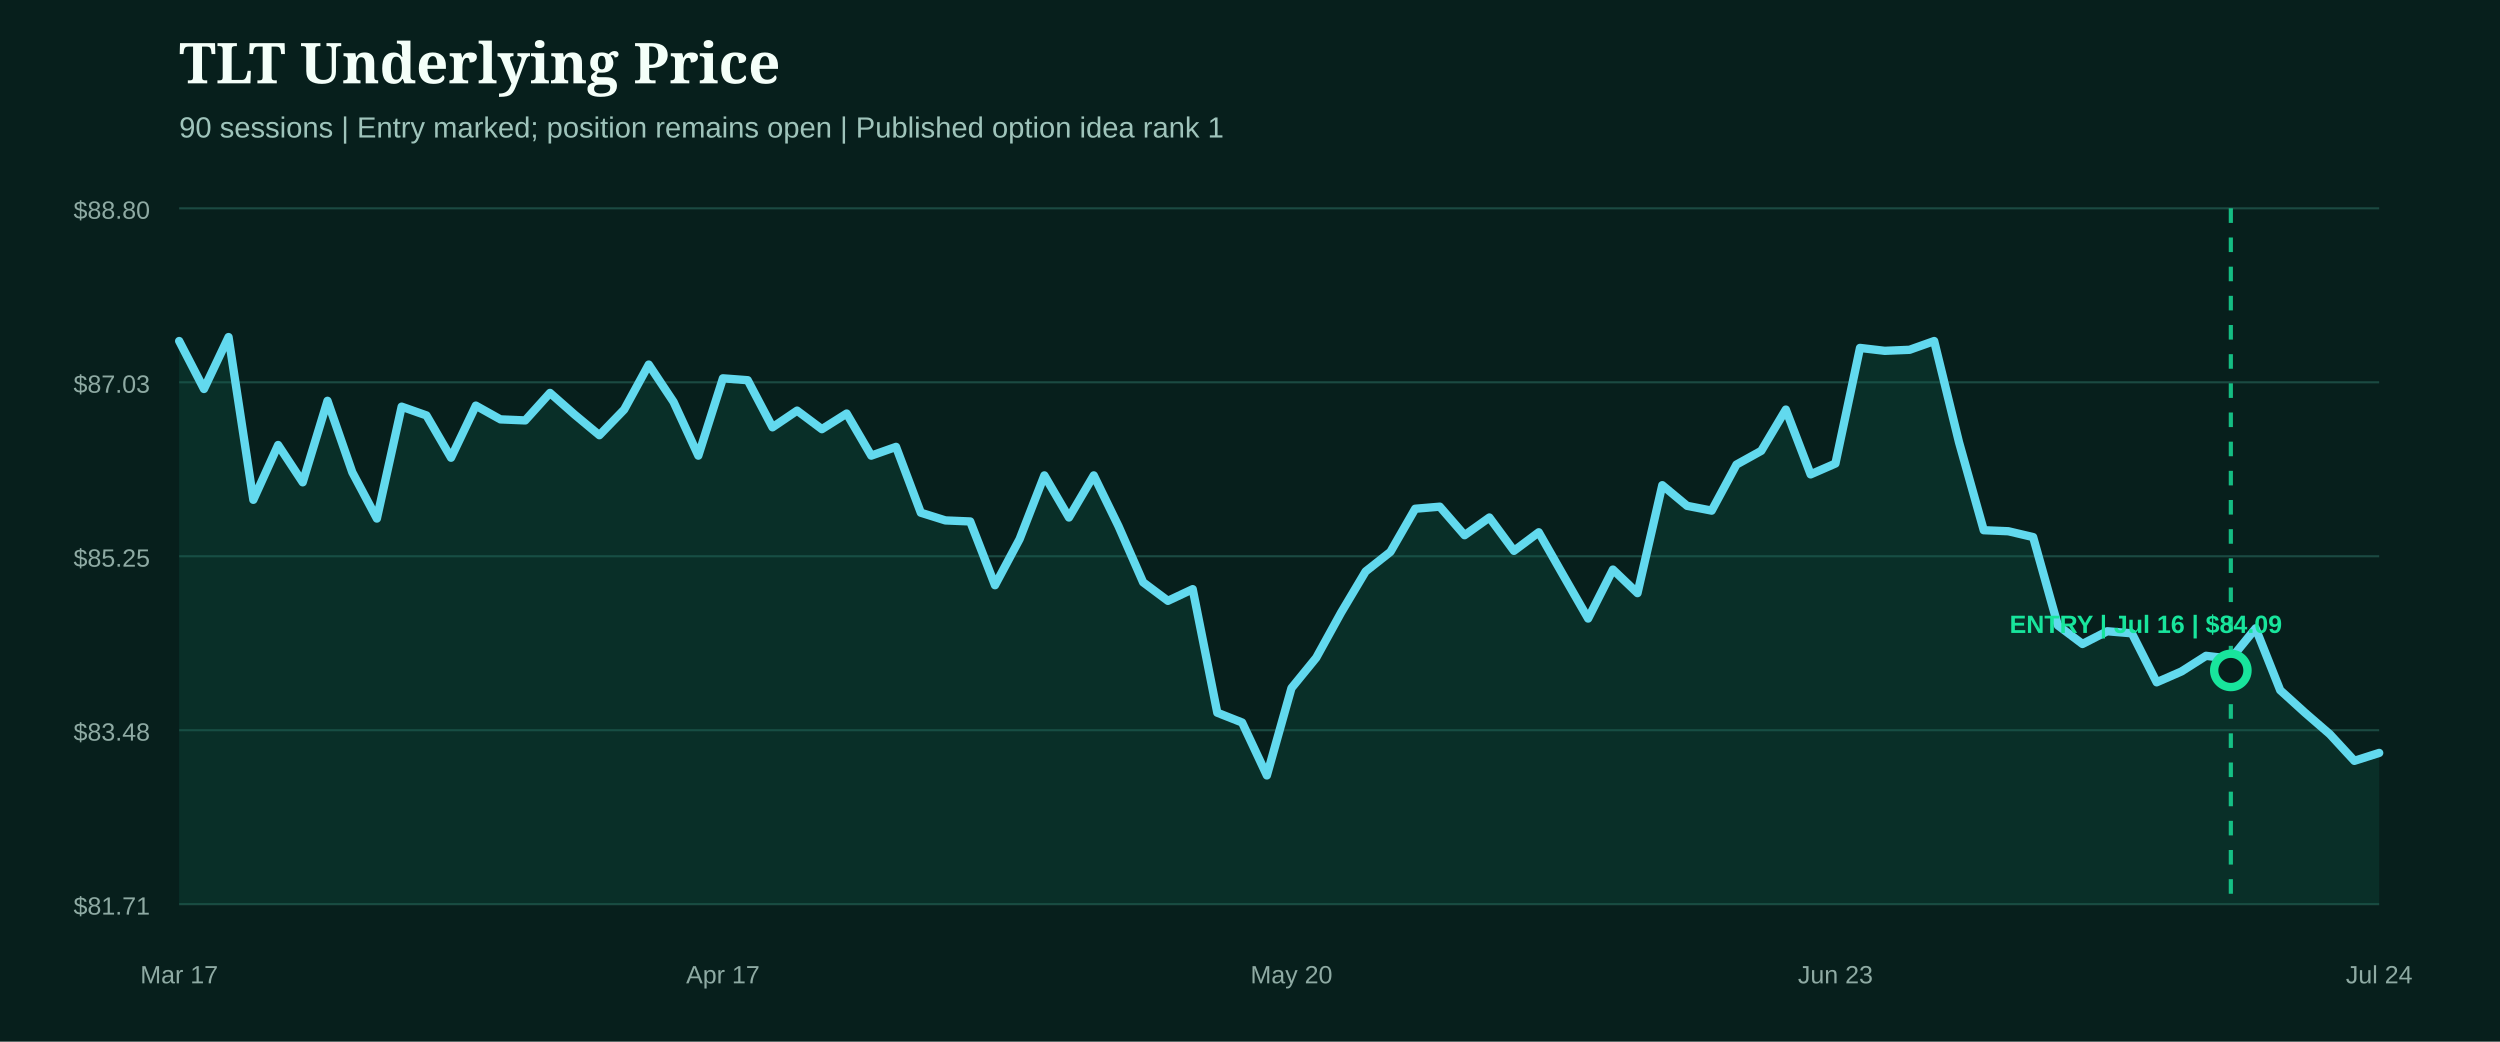
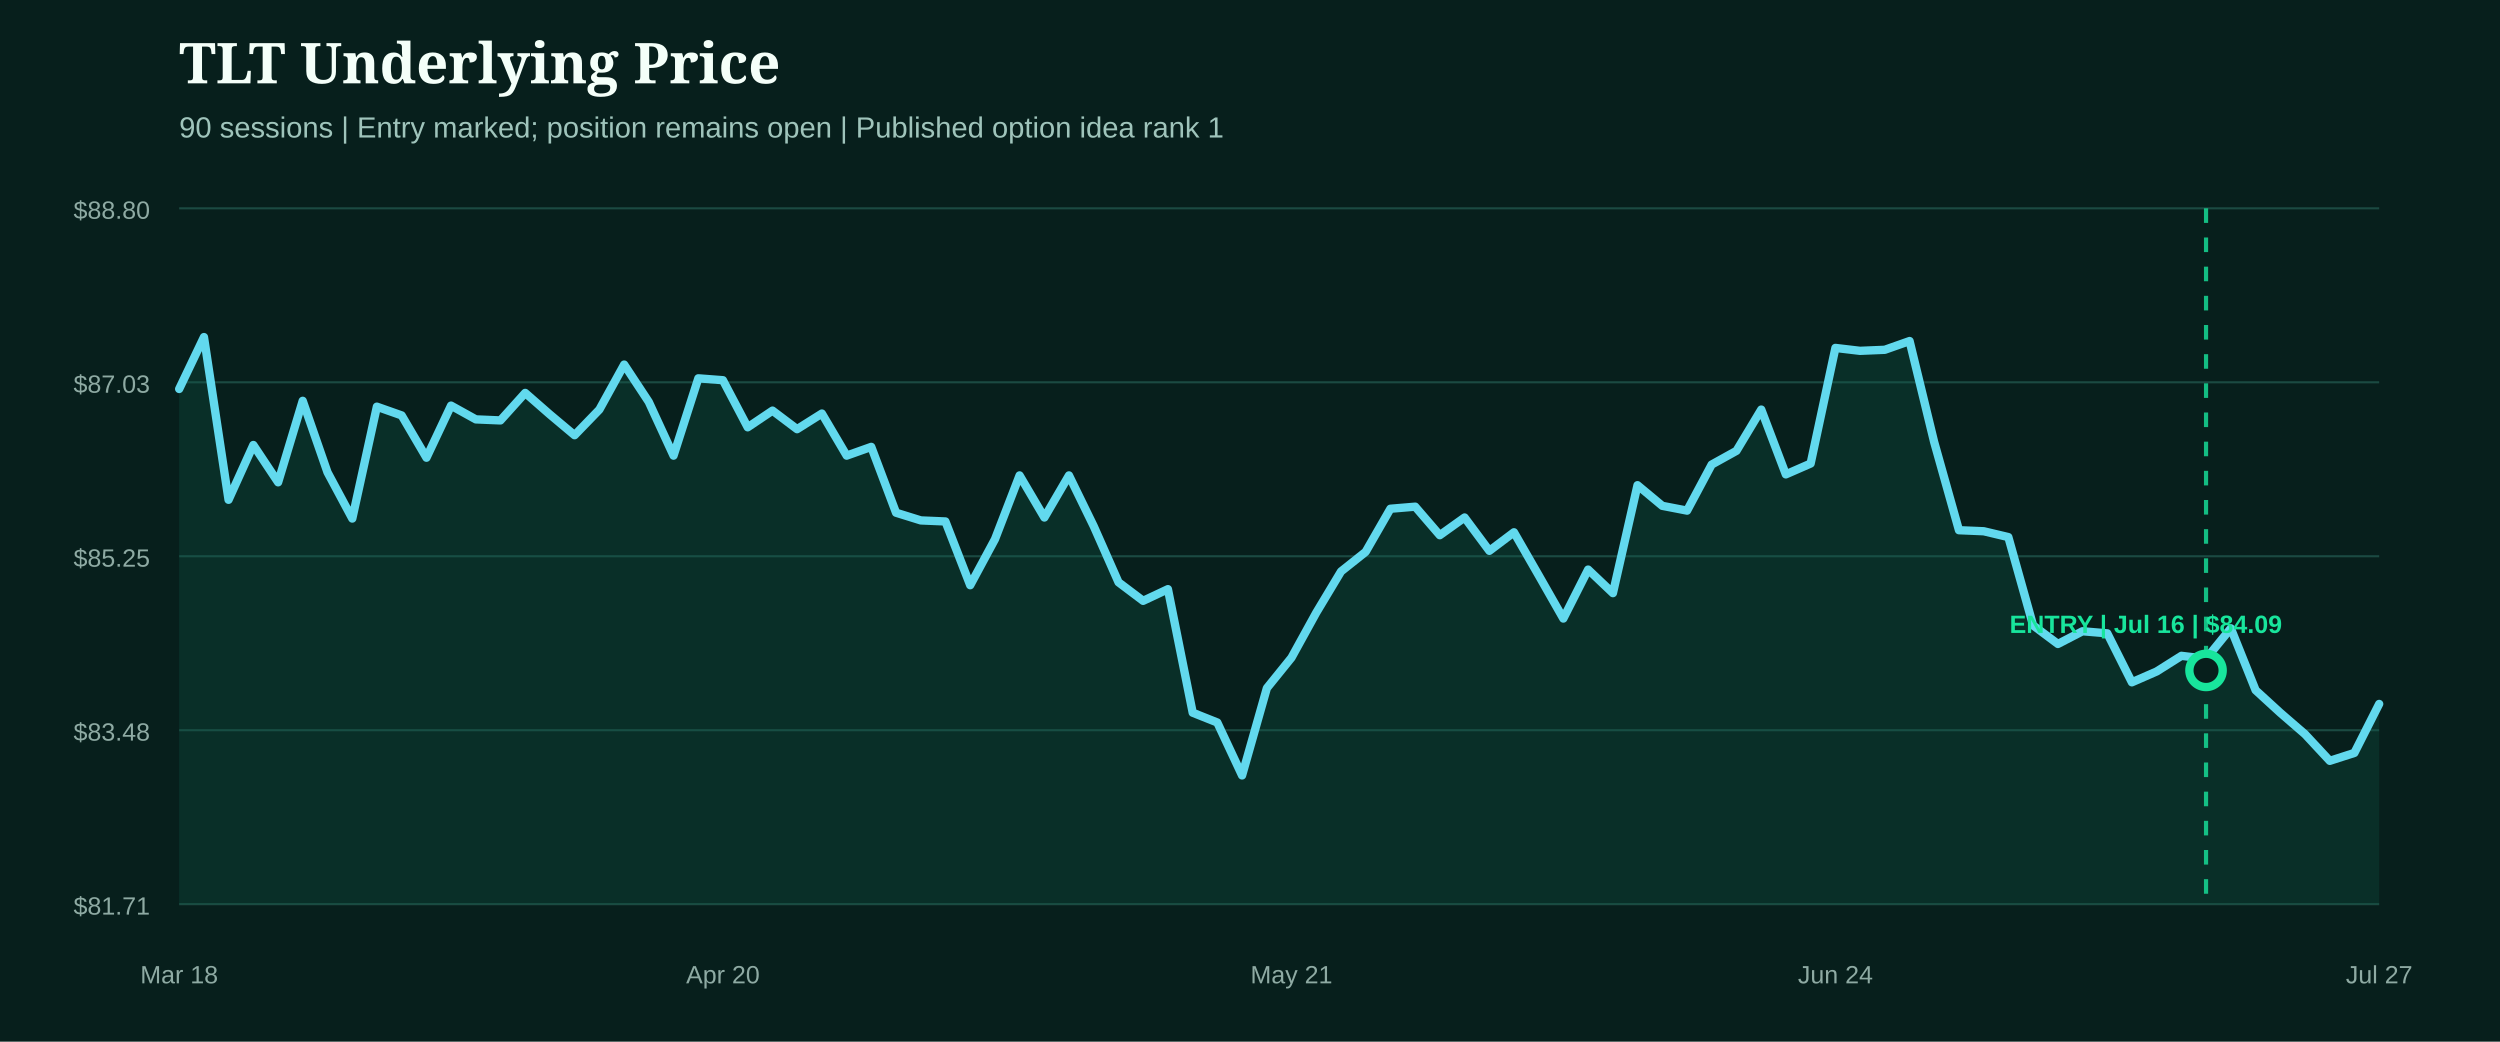
<svg xmlns="http://www.w3.org/2000/svg" width="1200" height="500" viewBox="0 0 1200 500" role="img" aria-label="TLT underlying price from entry">
  <rect width="1200" height="500" fill="#071f1c" />
  <style>.head{fill:#f4fff9;font:800 27px Georgia,serif}.sub{fill:#9fc4bb;font:14px Arial,sans-serif}.axis{fill:#8eaaa3;font:12px Arial,sans-serif}.marker{font:800 12px Arial,sans-serif}</style>
  <text x="86" y="40" class="head">TLT Underlying Price</text>
  <text x="86" y="66" class="sub">90 sessions | Entry marked; position remains open | Published option idea rank 1</text>
  <line x1="86" x2="1142" y1="100.0" y2="100.0" stroke="#1b4a42" stroke-width="1" />
  <text x="72" y="105.0" text-anchor="end" class="axis">$88.80</text>
  <line x1="86" x2="1142" y1="183.5" y2="183.5" stroke="#1b4a42" stroke-width="1" />
  <text x="72" y="188.5" text-anchor="end" class="axis">$87.03</text>
  <line x1="86" x2="1142" y1="267.0" y2="267.0" stroke="#1b4a42" stroke-width="1" />
  <text x="72" y="272.0" text-anchor="end" class="axis">$85.25</text>
  <line x1="86" x2="1142" y1="350.5" y2="350.5" stroke="#1b4a42" stroke-width="1" />
  <text x="72" y="355.5" text-anchor="end" class="axis">$83.48</text>
  <line x1="86" x2="1142" y1="434.0" y2="434.0" stroke="#1b4a42" stroke-width="1" />
  <text x="72" y="439.0" text-anchor="end" class="axis">$81.71</text>
-   <path d="M86.0,163.7 L97.9,186.7 L109.7,161.8 L121.6,239.9 L133.5,213.6 L145.3,231.5 L157.2,192.4 L169.1,226.7 L180.9,248.9 L192.8,195.2 L204.7,199.4 L216.5,219.7 L228.4,194.7 L240.2,201.3 L252.1,201.8 L264.0,188.6 L275.8,199.0 L287.7,208.9 L299.6,196.6 L311.4,175.0 L323.3,192.9 L335.2,218.7 L347.0,181.6 L358.9,182.5 L370.8,205.1 L382.6,197.1 L394.5,206.0 L406.4,198.5 L418.2,218.7 L430.1,214.5 L442.0,246.1 L453.8,249.8 L465.7,250.3 L477.6,280.9 L489.4,258.8 L501.3,228.2 L513.1,248.4 L525.0,228.2 L536.9,252.6 L548.7,279.5 L560.6,288.4 L572.5,282.8 L584.3,342.1 L596.2,346.8 L608.1,372.2 L619.9,330.3 L631.8,315.7 L643.7,294.1 L655.5,274.3 L667.4,264.9 L679.3,244.2 L691.1,243.2 L703.0,256.9 L714.9,248.4 L726.7,264.4 L738.6,255.5 L750.4,276.2 L762.3,296.9 L774.2,273.4 L786.0,284.7 L797.9,232.9 L809.8,242.8 L821.6,245.1 L833.5,223.0 L845.4,216.4 L857.2,196.6 L869.1,227.7 L881.0,222.5 L892.8,167.0 L904.7,168.4 L916.6,167.9 L928.4,163.7 L940.3,212.2 L952.2,254.5 L964.0,255.0 L975.9,257.8 L987.8,300.2 L999.6,309.1 L1011.5,303.0 L1023.3,304.0 L1035.2,327.5 L1047.1,322.3 L1058.9,314.8 L1070.8,316.2 L1082.7,301.6 L1094.5,331.3 L1106.4,342.1 L1118.3,352.4 L1130.1,365.2 L1142.0,361.4 L1142.0,434.0 L86.0,434.0 Z" fill="#0f5949" opacity="0.28" />
-   <path d="M86.0,163.7 L97.9,186.7 L109.7,161.8 L121.6,239.9 L133.5,213.6 L145.3,231.5 L157.2,192.4 L169.1,226.7 L180.9,248.9 L192.8,195.2 L204.7,199.4 L216.5,219.7 L228.4,194.7 L240.2,201.3 L252.1,201.8 L264.0,188.6 L275.8,199.0 L287.7,208.9 L299.6,196.6 L311.4,175.0 L323.3,192.9 L335.2,218.7 L347.0,181.6 L358.9,182.5 L370.8,205.1 L382.6,197.1 L394.5,206.0 L406.4,198.5 L418.2,218.7 L430.1,214.5 L442.0,246.1 L453.8,249.8 L465.7,250.3 L477.6,280.9 L489.4,258.8 L501.3,228.2 L513.1,248.4 L525.0,228.2 L536.9,252.6 L548.7,279.5 L560.6,288.4 L572.5,282.8 L584.3,342.1 L596.2,346.8 L608.1,372.2 L619.9,330.3 L631.8,315.7 L643.7,294.1 L655.5,274.3 L667.4,264.9 L679.3,244.2 L691.1,243.2 L703.0,256.9 L714.9,248.4 L726.7,264.4 L738.6,255.5 L750.4,276.2 L762.3,296.9 L774.2,273.4 L786.0,284.7 L797.9,232.9 L809.8,242.8 L821.6,245.1 L833.5,223.0 L845.4,216.4 L857.2,196.6 L869.1,227.7 L881.0,222.5 L892.8,167.0 L904.7,168.4 L916.6,167.9 L928.4,163.7 L940.3,212.2 L952.2,254.5 L964.0,255.0 L975.9,257.8 L987.8,300.2 L999.6,309.1 L1011.5,303.0 L1023.3,304.0 L1035.2,327.5 L1047.1,322.3 L1058.9,314.8 L1070.8,316.2 L1082.7,301.6 L1094.5,331.3 L1106.4,342.1 L1118.3,352.4 L1130.1,365.2 L1142.0,361.4" fill="none" stroke="#62d9ee" stroke-width="4" stroke-linecap="round" stroke-linejoin="round" />
+   <path d="M86.0,186.7 L97.9,161.8 L109.7,239.9 L121.6,213.6 L133.5,231.5 L145.3,192.4 L157.2,226.7 L169.1,248.9 L180.9,195.2 L192.8,199.4 L204.7,219.7 L216.5,194.7 L228.4,201.3 L240.2,201.8 L252.1,188.6 L264.0,199.0 L275.8,208.9 L287.7,196.6 L299.6,175.0 L311.4,192.9 L323.3,218.7 L335.2,181.6 L347.0,182.5 L358.9,205.1 L370.8,197.1 L382.6,206.0 L394.5,198.5 L406.4,218.7 L418.2,214.5 L430.1,246.1 L442.0,249.8 L453.8,250.3 L465.7,280.9 L477.6,258.8 L489.4,228.2 L501.3,248.4 L513.1,228.2 L525.0,252.6 L536.9,279.5 L548.7,288.4 L560.6,282.8 L572.5,342.1 L584.3,346.8 L596.2,372.2 L608.1,330.3 L619.9,315.7 L631.8,294.1 L643.7,274.3 L655.5,264.9 L667.4,244.2 L679.3,243.2 L691.1,256.9 L703.0,248.4 L714.9,264.4 L726.7,255.5 L738.6,276.2 L750.4,296.9 L762.3,273.4 L774.2,284.7 L786.0,232.9 L797.9,242.8 L809.8,245.1 L821.6,223.0 L833.5,216.4 L845.4,196.6 L857.2,227.7 L869.1,222.5 L881.0,167.0 L892.8,168.4 L904.7,167.9 L916.6,163.7 L928.4,212.2 L940.3,254.5 L952.2,255.0 L964.0,257.8 L975.9,300.2 L987.8,309.1 L999.6,303.0 L1011.5,304.0 L1023.3,327.5 L1035.2,322.3 L1047.1,314.8 L1058.9,316.2 L1070.8,301.6 L1082.7,331.3 L1094.5,342.1 L1106.4,352.4 L1118.3,365.2 L1130.1,361.4 L1142.0,337.9 L1142.0,434.0 L86.0,434.0 Z" fill="#0f5949" opacity="0.28" />
+   <path d="M86.0,186.7 L97.9,161.8 L109.7,239.9 L121.6,213.6 L133.5,231.5 L145.3,192.4 L157.2,226.7 L169.1,248.9 L180.9,195.2 L192.8,199.4 L204.7,219.7 L216.5,194.7 L228.4,201.3 L240.2,201.8 L252.1,188.6 L264.0,199.0 L275.8,208.9 L287.7,196.6 L299.6,175.0 L311.4,192.9 L323.3,218.7 L335.2,181.6 L347.0,182.5 L358.9,205.1 L370.8,197.1 L382.6,206.0 L394.5,198.5 L406.4,218.7 L418.2,214.5 L430.1,246.1 L442.0,249.8 L453.8,250.3 L465.7,280.9 L477.6,258.8 L489.4,228.2 L501.3,248.4 L513.1,228.2 L525.0,252.6 L536.9,279.5 L548.7,288.4 L560.6,282.8 L572.5,342.1 L584.3,346.8 L596.2,372.2 L608.1,330.3 L619.9,315.7 L631.8,294.1 L643.7,274.3 L655.5,264.9 L667.4,244.2 L679.3,243.2 L691.1,256.9 L703.0,248.4 L714.9,264.4 L726.7,255.5 L738.6,276.2 L750.4,296.9 L762.3,273.4 L774.2,284.7 L786.0,232.9 L797.9,242.8 L809.8,245.1 L821.6,223.0 L833.5,216.4 L845.4,196.6 L857.2,227.7 L869.1,222.5 L881.0,167.0 L892.8,168.4 L904.7,167.9 L916.6,163.7 L928.4,212.2 L940.3,254.5 L952.2,255.0 L964.0,257.8 L975.9,300.2 L987.8,309.1 L999.6,303.0 L1011.5,304.0 L1023.3,327.5 L1035.2,322.3 L1047.1,314.8 L1058.9,316.2 L1070.8,301.6 L1082.7,331.3 L1094.5,342.1 L1106.4,352.4 L1118.3,365.2 L1130.1,361.4 L1142.0,337.9" fill="none" stroke="#62d9ee" stroke-width="4" stroke-linecap="round" stroke-linejoin="round" />
  <g>
-     <line x1="1070.8" x2="1070.8" y1="100" y2="434" stroke="#18e59c" stroke-width="2" stroke-dasharray="7 7" opacity="0.8" />
-     <circle cx="1070.8" cy="321.8" r="8" fill="#071f1c" stroke="#18e59c" stroke-width="4" />
+     <line x1="1058.9" x2="1058.9" y1="100" y2="434" stroke="#18e59c" stroke-width="2" stroke-dasharray="7 7" opacity="0.8" />
+     <circle cx="1058.9" cy="321.8" r="8" fill="#071f1c" stroke="#18e59c" stroke-width="4" />
    <text x="1030.0" y="303.8" text-anchor="middle" class="marker" fill="#18e59c">ENTRY | Jul 16 | $84.09</text>
  </g>
-   <text x="86.0" y="472" text-anchor="middle" class="axis">Mar 17</text>
-   <text x="347.0" y="472" text-anchor="middle" class="axis">Apr 17</text>
-   <text x="619.9" y="472" text-anchor="middle" class="axis">May 20</text>
-   <text x="881.0" y="472" text-anchor="middle" class="axis">Jun 23</text>
-   <text x="1142.0" y="472" text-anchor="middle" class="axis">Jul 24</text>
+   <text x="86.0" y="472" text-anchor="middle" class="axis">Mar 18</text>
+   <text x="347.0" y="472" text-anchor="middle" class="axis">Apr 20</text>
+   <text x="619.9" y="472" text-anchor="middle" class="axis">May 21</text>
+   <text x="881.0" y="472" text-anchor="middle" class="axis">Jun 24</text>
+   <text x="1142.0" y="472" text-anchor="middle" class="axis">Jul 27</text>
</svg>
